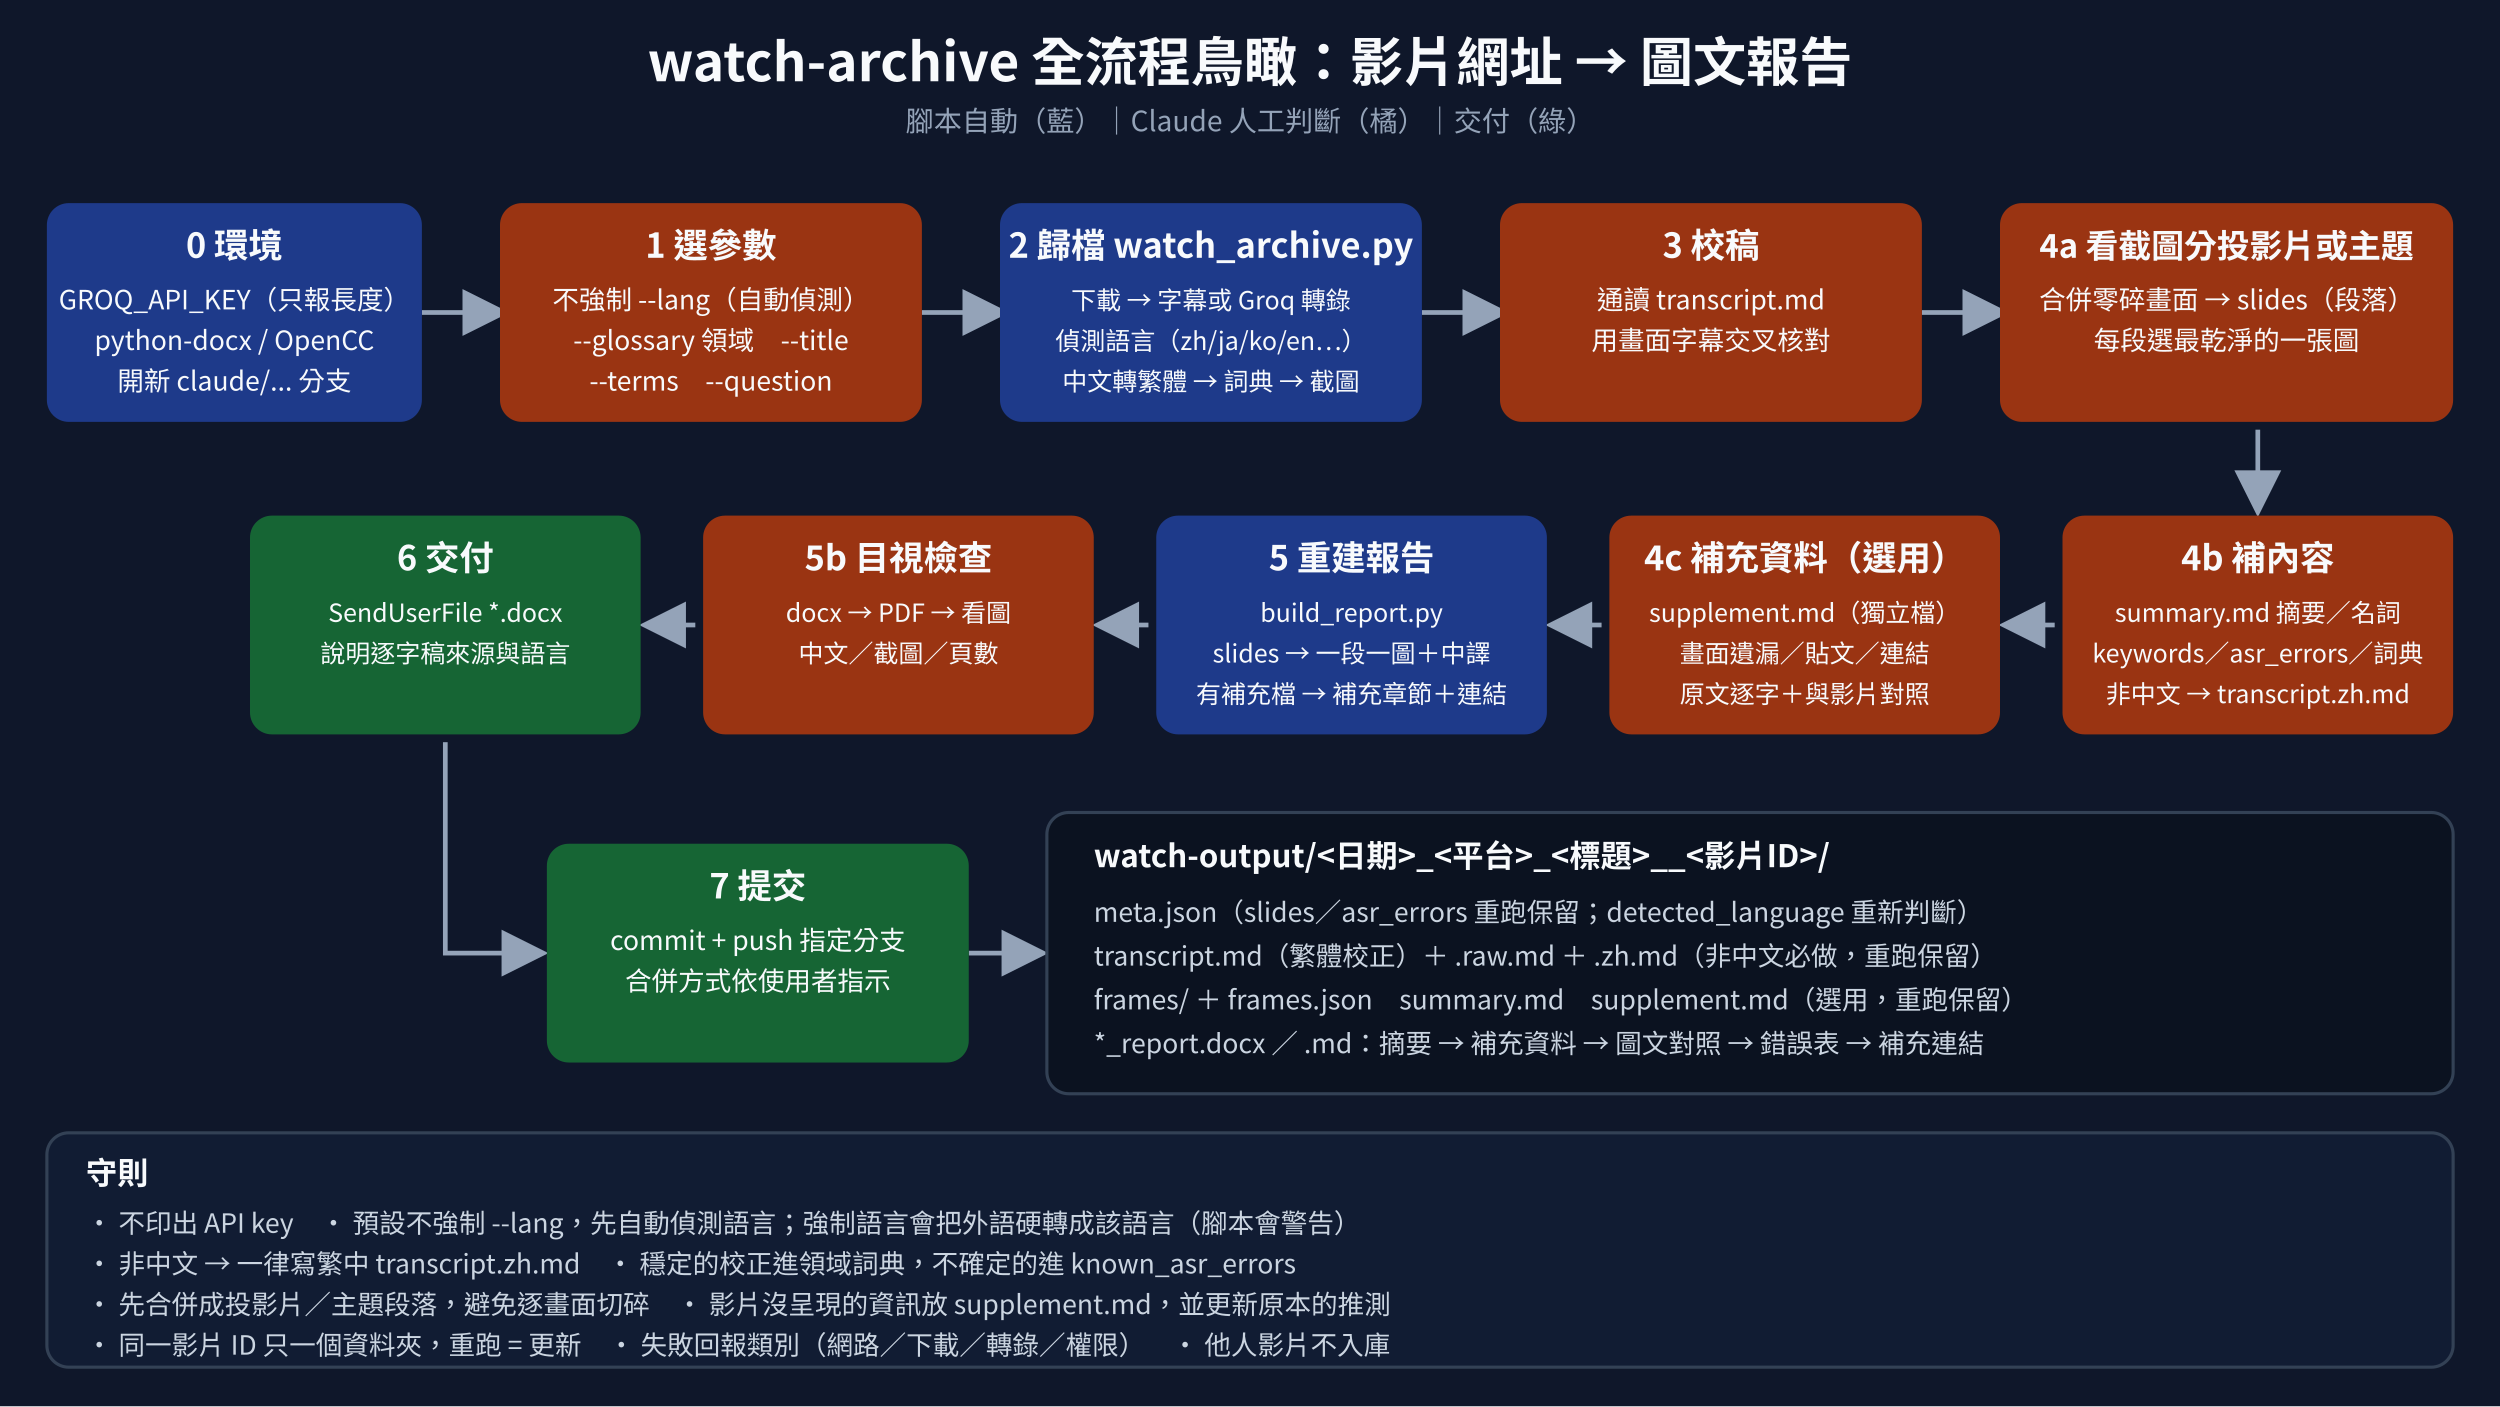
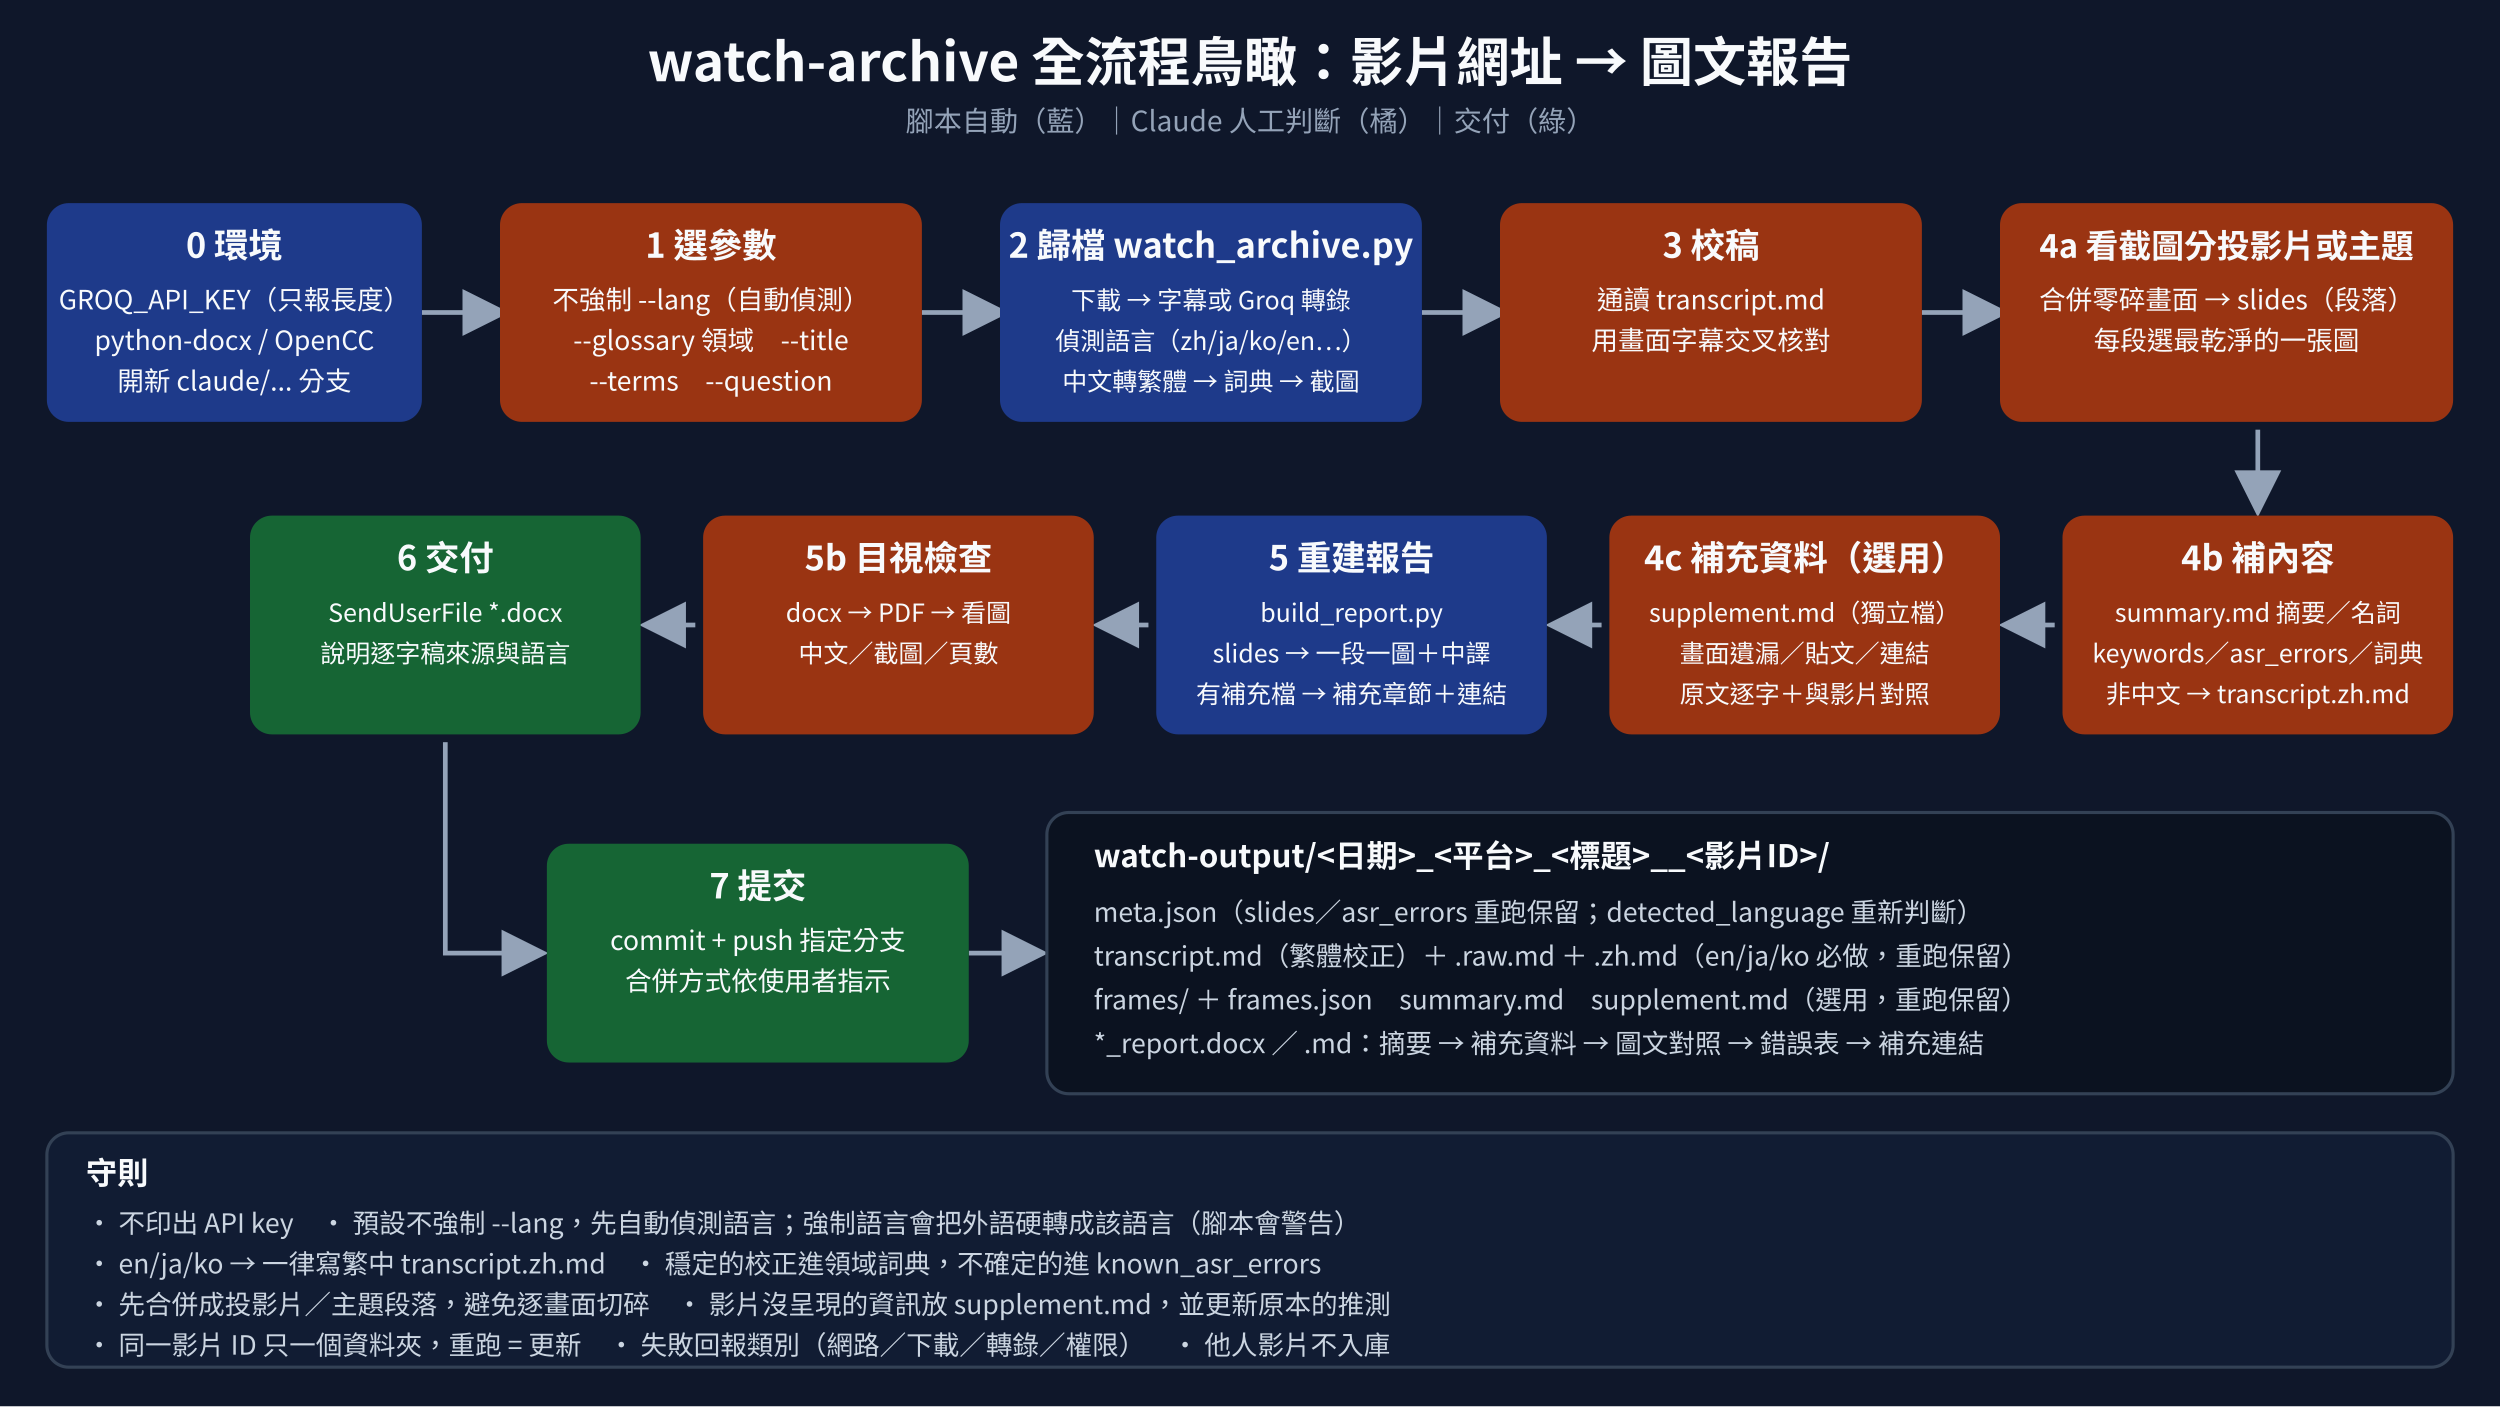
<svg xmlns="http://www.w3.org/2000/svg" viewBox="0 0 1600 900" width="1600" height="900" font-family="'WenQuanYi Zen Hei','Noto Sans CJK TC','Microsoft JhengHei',sans-serif">
  <rect width="1600" height="900" fill="#0f172a" />
  <text x="800" y="52" text-anchor="middle" font-size="34" font-weight="bold" fill="#f8fafc">watch-archive 全流程鳥瞰：影片網址 → 圖文報告</text>
  <text x="800" y="84" text-anchor="middle" font-size="18" fill="#94a3b8">腳本自動（藍）｜Claude 人工判斷（橘）｜交付（綠）</text>
  <defs>
    <marker id="a" markerWidth="10" markerHeight="10" refX="8" refY="5" orient="auto">
      <path d="M0,0 L10,5 L0,10 z" fill="#94a3b8" />
    </marker>
  </defs>
  <g stroke="#94a3b8" stroke-width="3" fill="none" marker-end="url(#a)">
    <path d="M270,200 H320" />
    <path d="M590,200 H640" />
    <path d="M910,200 H960" />
    <path d="M1230,200 H1280" />
    <path d="M1445,275 V325" />
    <path d="M1315,400 H1285" />
    <path d="M1025,400 H995" />
    <path d="M735,400 H705" />
    <path d="M445,400 H415" />
    <path d="M285,475 V610 H345" />
    <path d="M620,610 H665" />
  </g>
  <g font-size="20" fill="#f8fafc">
    <rect x="30" y="130" width="240" height="140" rx="14" fill="#1e3a8a" />
    <text x="150" y="165" text-anchor="middle" font-weight="bold" font-size="22">0 環境</text>
    <text x="150" y="198" text-anchor="middle" font-size="17">GROQ_API_KEY（只報長度）</text>
    <text x="150" y="224" text-anchor="middle" font-size="17">python-docx / OpenCC</text>
    <text x="150" y="250" text-anchor="middle" font-size="17">開新 claude/... 分支</text>
    <rect x="320" y="130" width="270" height="140" rx="14" fill="#9a3412" />
    <text x="455" y="165" text-anchor="middle" font-weight="bold" font-size="22">1 選參數</text>
    <text x="455" y="198" text-anchor="middle" font-size="17">不強制 --lang（自動偵測）</text>
    <text x="455" y="224" text-anchor="middle" font-size="17">--glossary 領域　--title</text>
    <text x="455" y="250" text-anchor="middle" font-size="17">--terms　--question</text>
    <rect x="640" y="130" width="270" height="140" rx="14" fill="#1e3a8a" />
    <text x="775" y="165" text-anchor="middle" font-weight="bold" font-size="22">2 歸檔 watch_archive.py</text>
    <text x="775" y="198" text-anchor="middle" font-size="16">下載 → 字幕或 Groq 轉錄</text>
    <text x="775" y="224" text-anchor="middle" font-size="16">偵測語言（zh/ja/ko/en…）</text>
    <text x="775" y="250" text-anchor="middle" font-size="16">中文轉繁體 → 詞典 → 截圖</text>
    <rect x="960" y="130" width="270" height="140" rx="14" fill="#9a3412" />
    <text x="1095" y="165" text-anchor="middle" font-weight="bold" font-size="22">3 校稿</text>
    <text x="1095" y="198" text-anchor="middle" font-size="17">通讀 transcript.md</text>
    <text x="1095" y="224" text-anchor="middle" font-size="17">用畫面字幕交叉核對</text>
    <rect x="1280" y="130" width="290" height="140" rx="14" fill="#9a3412" />
    <text x="1425" y="165" text-anchor="middle" font-weight="bold" font-size="21">4a 看截圖分投影片或主題</text>
    <text x="1425" y="198" text-anchor="middle" font-size="17">合併零碎畫面 → slides（段落）</text>
    <text x="1425" y="224" text-anchor="middle" font-size="17">每段選最乾淨的一張圖</text>
    <rect x="1320" y="330" width="250" height="140" rx="14" fill="#9a3412" />
    <text x="1445" y="365" text-anchor="middle" font-weight="bold" font-size="22">4b 補內容</text>
    <text x="1445" y="398" text-anchor="middle" font-size="16">summary.md 摘要／名詞</text>
    <text x="1445" y="424" text-anchor="middle" font-size="16">keywords／asr_errors／詞典</text>
    <text x="1445" y="450" text-anchor="middle" font-size="16">非中文 → transcript.zh.md</text>
    <rect x="1030" y="330" width="250" height="140" rx="14" fill="#9a3412" />
    <text x="1155" y="365" text-anchor="middle" font-weight="bold" font-size="22">4c 補充資料（選用）</text>
    <text x="1155" y="398" text-anchor="middle" font-size="16">supplement.md（獨立檔）</text>
    <text x="1155" y="424" text-anchor="middle" font-size="16">畫面遺漏／貼文／連結</text>
    <text x="1155" y="450" text-anchor="middle" font-size="16">原文逐字＋與影片對照</text>
    <rect x="740" y="330" width="250" height="140" rx="14" fill="#1e3a8a" />
    <text x="865" y="365" text-anchor="middle" font-weight="bold" font-size="22">5 重建報告</text>
    <text x="865" y="398" text-anchor="middle" font-size="16">build_report.py</text>
    <text x="865" y="424" text-anchor="middle" font-size="16">slides → 一段一圖＋中譯</text>
    <text x="865" y="450" text-anchor="middle" font-size="16">有補充檔 → 補充章節＋連結</text>
    <rect x="450" y="330" width="250" height="140" rx="14" fill="#9a3412" />
    <text x="575" y="365" text-anchor="middle" font-weight="bold" font-size="22">5b 目視檢查</text>
    <text x="575" y="398" text-anchor="middle" font-size="16">docx → PDF → 看圖</text>
    <text x="575" y="424" text-anchor="middle" font-size="16">中文／截圖／頁數</text>
    <rect x="160" y="330" width="250" height="140" rx="14" fill="#166534" />
    <text x="285" y="365" text-anchor="middle" font-weight="bold" font-size="22">6 交付</text>
    <text x="285" y="398" text-anchor="middle" font-size="16">SendUserFile *.docx</text>
    <text x="285" y="424" text-anchor="middle" font-size="16">說明逐字稿來源與語言</text>
    <rect x="350" y="540" width="270" height="140" rx="14" fill="#166534" />
    <text x="485" y="575" text-anchor="middle" font-weight="bold" font-size="22">7 提交</text>
    <text x="485" y="608" text-anchor="middle" font-size="17">commit + push 指定分支</text>
    <text x="485" y="634" text-anchor="middle" font-size="17">合併方式依使用者指示</text>
  </g>
  <rect x="670" y="520" width="900" height="180" rx="14" fill="#0b1220" stroke="#334155" stroke-width="2" />
  <text x="700" y="555" font-size="20" font-weight="bold" fill="#f8fafc">watch-output/&lt;日期&gt;_&lt;平台&gt;_&lt;標題&gt;__&lt;影片ID&gt;/</text>
  <g font-size="17" fill="#cbd5e1">
    <text x="700" y="590">meta.json（slides／asr_errors 重跑保留；detected_language 重新判斷）</text>
-     <text x="700" y="618">transcript.md（繁體校正）＋ .raw.md ＋ .zh.md（非中文必做，重跑保留）</text>
+     <text x="700" y="618">transcript.md（繁體校正）＋ .raw.md ＋ .zh.md（en/ja/ko 必做，重跑保留）</text>
    <text x="700" y="646">frames/ ＋ frames.json　summary.md　supplement.md（選用，重跑保留）</text>
    <text x="700" y="674">*_report.docx ／ .md：摘要 → 補充資料 → 圖文對照 → 錯誤表 → 補充連結</text>
  </g>
  <rect x="30" y="725" width="1540" height="150" rx="14" fill="#111c33" stroke="#334155" stroke-width="2" />
  <text x="55" y="758" font-size="20" font-weight="bold" fill="#f8fafc">守則</text>
  <g font-size="17" fill="#cbd5e1">
    <text x="55" y="789">• 不印出 API key　• 預設不強制 --lang，先自動偵測語言；強制語言會把外語硬轉成該語言（腳本會警告）</text>
-     <text x="55" y="815">• 非中文 → 一律寫繁中 transcript.zh.md　• 穩定的校正進領域詞典，不確定的進 known_asr_errors</text>
+     <text x="55" y="815">• en/ja/ko → 一律寫繁中 transcript.zh.md　• 穩定的校正進領域詞典，不確定的進 known_asr_errors</text>
    <text x="55" y="841">• 先合併成投影片／主題段落，避免逐畫面切碎　• 影片沒呈現的資訊放 supplement.md，並更新原本的推測</text>
    <text x="55" y="867">• 同一影片 ID 只一個資料夾，重跑 = 更新　• 失敗回報類別（網路／下載／轉錄／權限）　• 他人影片不入庫</text>
  </g>
</svg>
